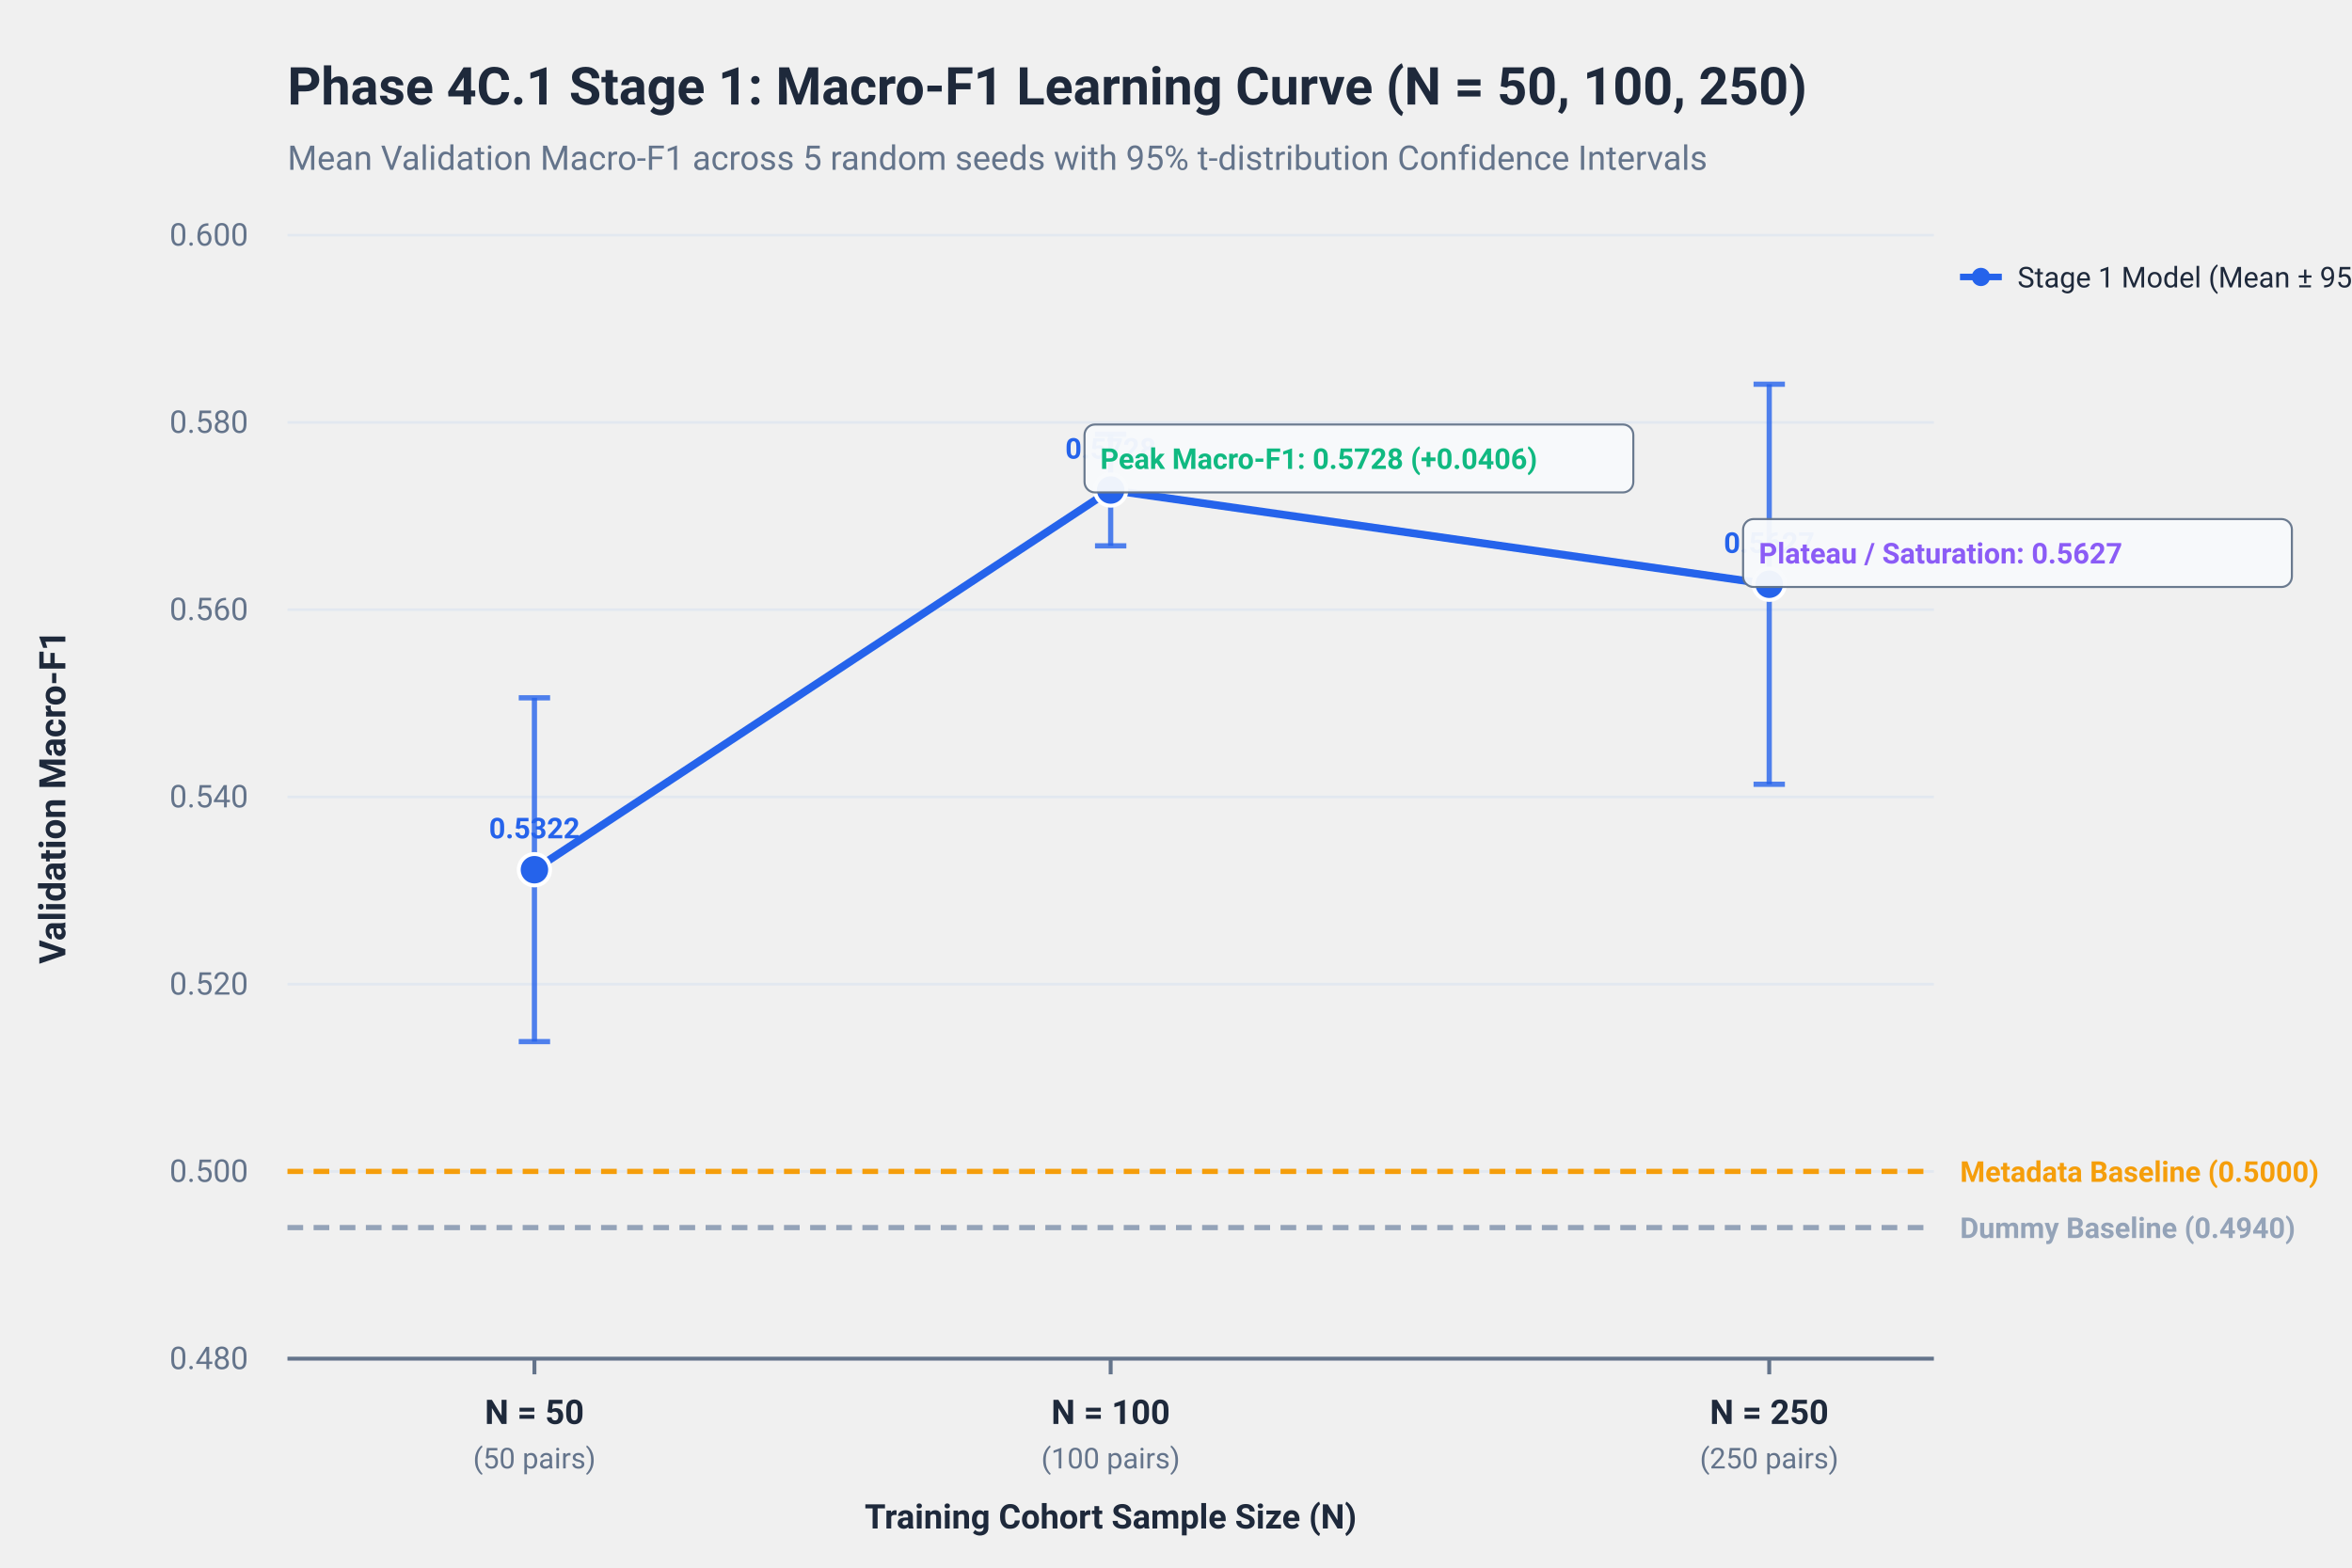
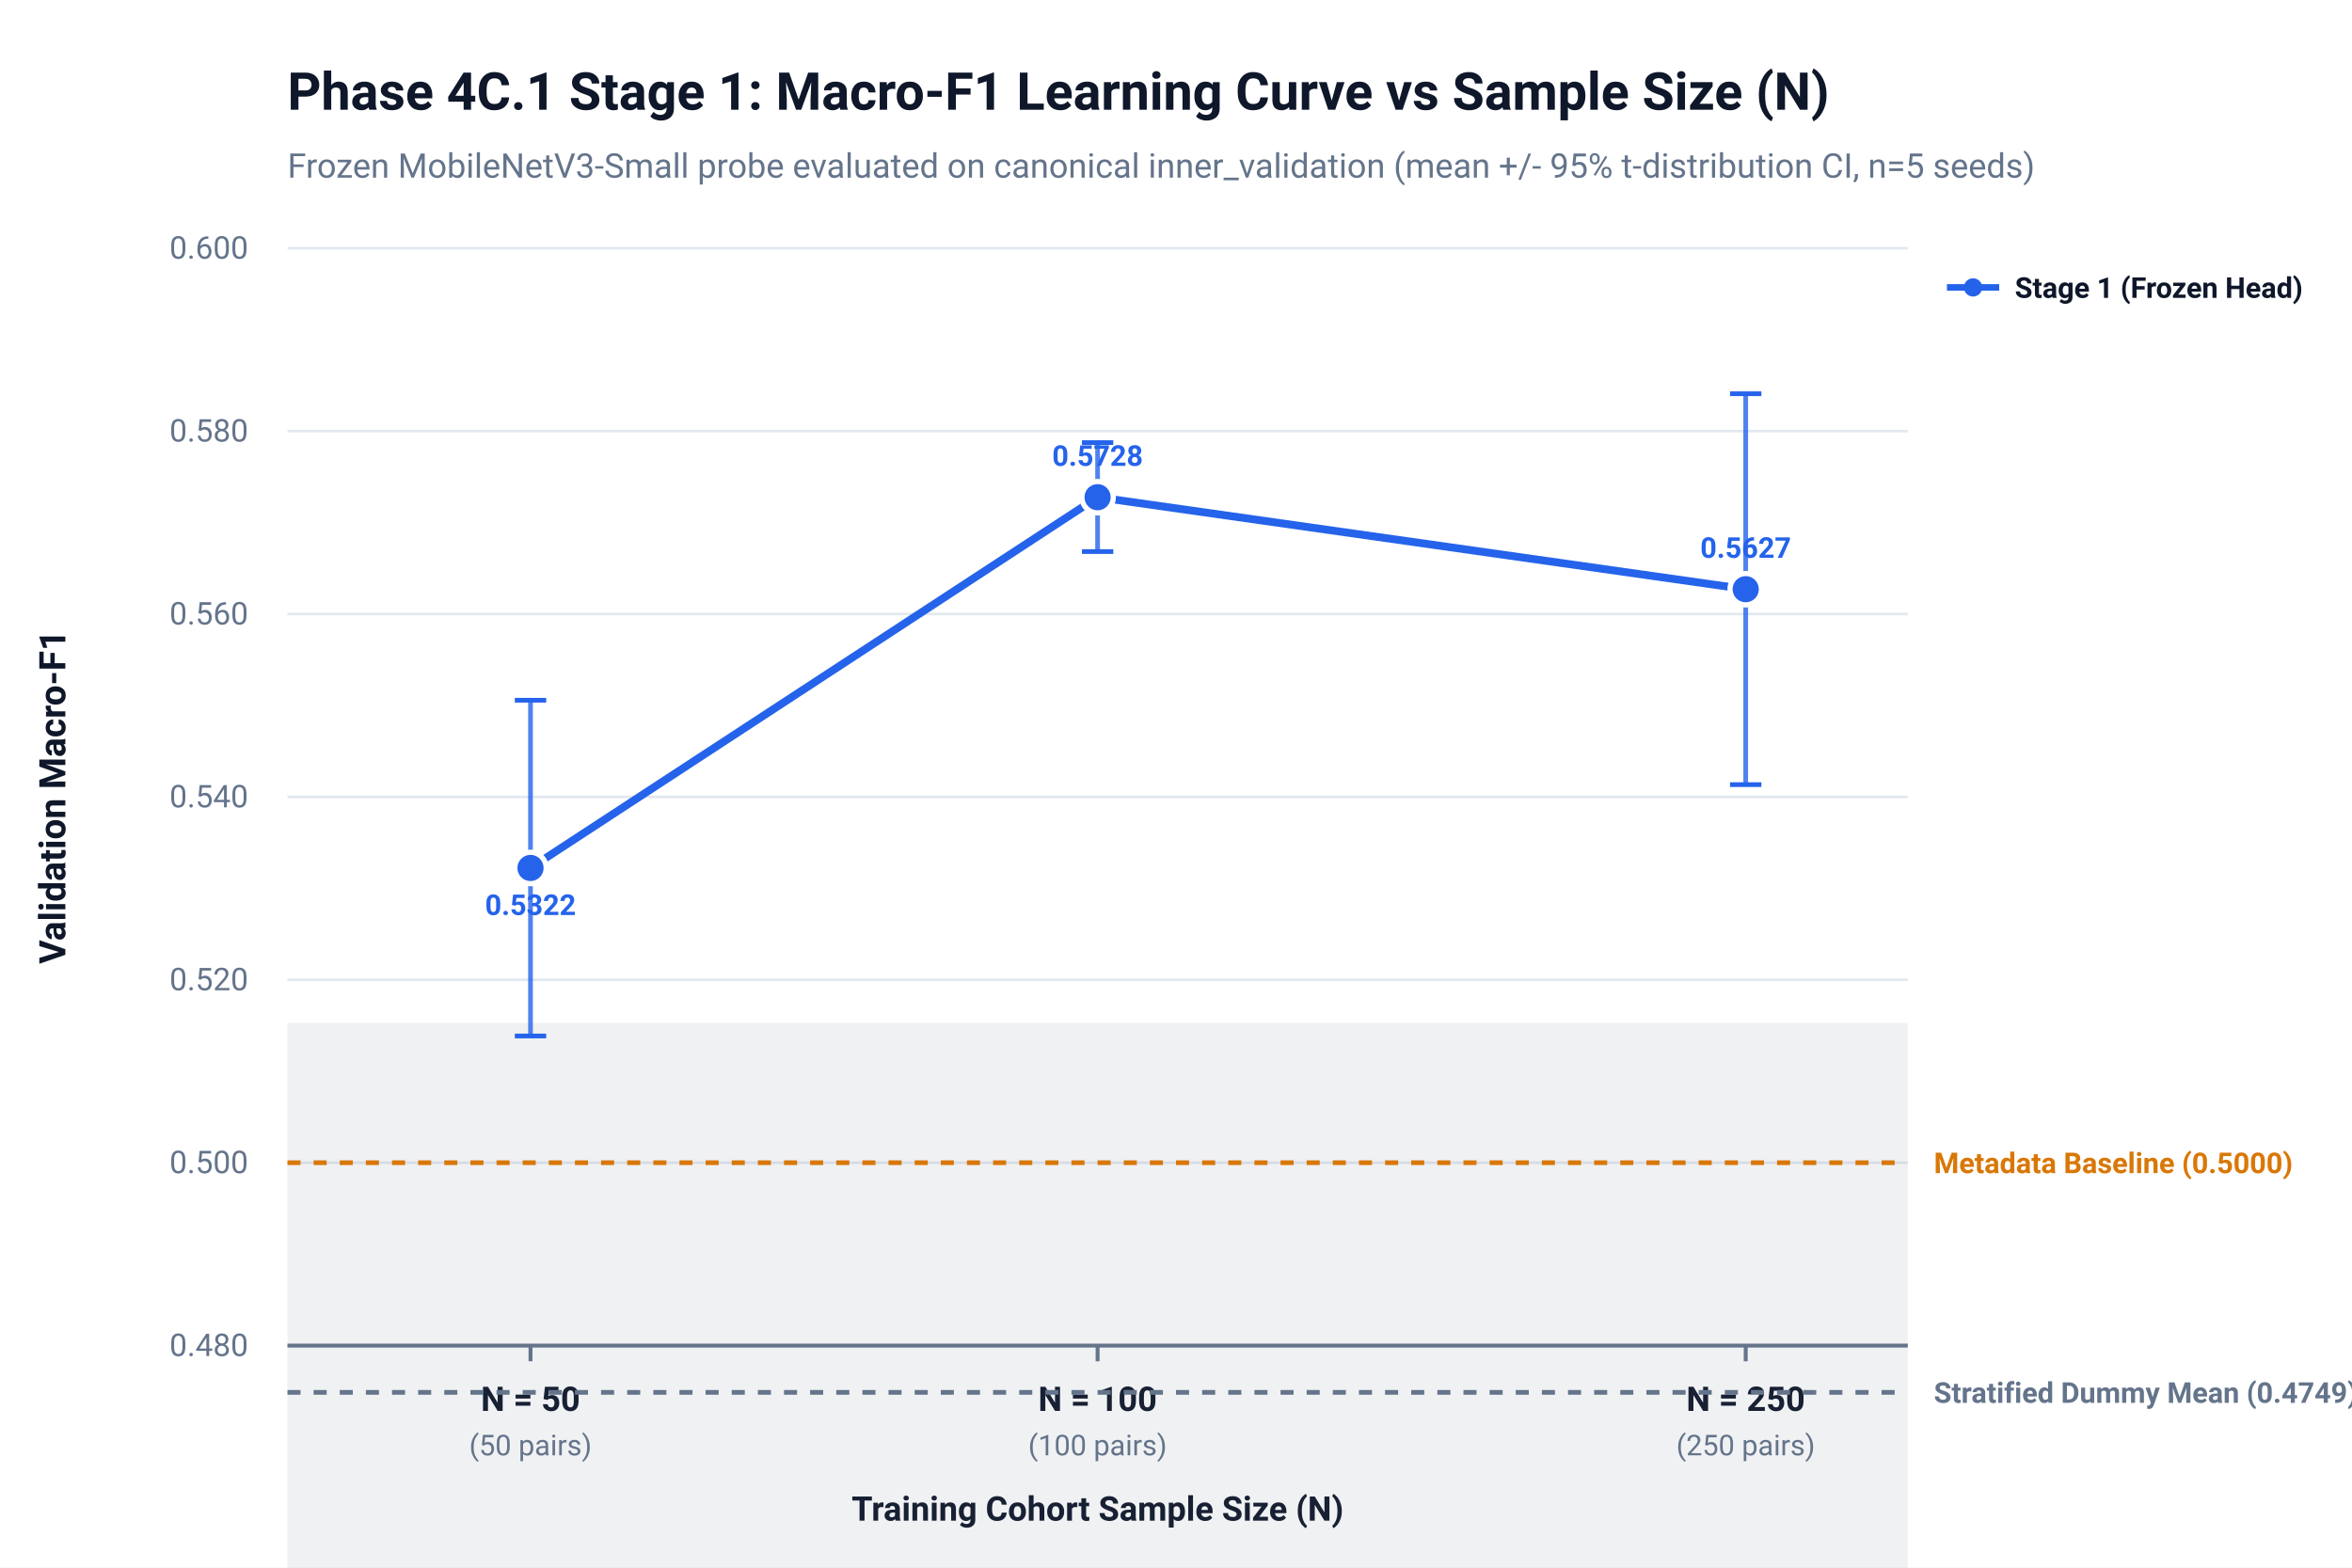
- <svg xmlns="http://www.w3.org/2000/svg" viewBox="0 0 900 600" width="900" height="600" style="background-color: #ffffff; font-family: -apple-system, BlinkMacSystemFont, 'Segoe UI', Roboto, Helvetica, Arial, sans-serif;">
-   <text x="110" y="40" font-size="20" font-weight="bold" fill="#1e293b">Phase 4C.1 Stage 1: Macro-F1 Learning Curve (N = 50, 100, 250)</text>
-   <text x="110" y="65" font-size="13" fill="#64748b">Mean Validation Macro-F1 across 5 random seeds with 95% t-distribution Confidence Intervals</text>
-   <line x1="110" y1="520.0" x2="740" y2="520.0" stroke="#e2e8f0" stroke-width="1" />
-   <text x="95" y="524.0" font-size="12" fill="#64748b" text-anchor="end">0.480</text>
-   <line x1="110" y1="448.333" x2="740" y2="448.333" stroke="#e2e8f0" stroke-width="1" />
-   <text x="95" y="452.333" font-size="12" fill="#64748b" text-anchor="end">0.500</text>
-   <line x1="110" y1="376.667" x2="740" y2="376.667" stroke="#e2e8f0" stroke-width="1" />
-   <text x="95" y="380.667" font-size="12" fill="#64748b" text-anchor="end">0.520</text>
-   <line x1="110" y1="305" x2="740" y2="305" stroke="#e2e8f0" stroke-width="1" />
-   <text x="95" y="309" font-size="12" fill="#64748b" text-anchor="end">0.540</text>
-   <line x1="110" y1="233.333" x2="740" y2="233.333" stroke="#e2e8f0" stroke-width="1" />
-   <text x="95" y="237.333" font-size="12" fill="#64748b" text-anchor="end">0.560</text>
-   <line x1="110" y1="161.667" x2="740" y2="161.667" stroke="#e2e8f0" stroke-width="1" />
-   <text x="95" y="165.667" font-size="12" fill="#64748b" text-anchor="end">0.580</text>
-   <line x1="110" y1="90.0" x2="740" y2="90.0" stroke="#e2e8f0" stroke-width="1" />
-   <text x="95" y="94.0" font-size="12" fill="#64748b" text-anchor="end">0.600</text>
-   <text x="25" y="305.0" font-size="14" font-weight="600" fill="#1e293b" text-anchor="middle" transform="rotate(-90, 25, 305.0)">Validation Macro-F1</text>
-   <line x1="110" y1="520" x2="740" y2="520" stroke="#64748b" stroke-width="1.5" />
-   <line x1="204.5" y1="520" x2="204.5" y2="526" stroke="#64748b" stroke-width="1.5" />
-   <text x="204.5" y="545" font-size="13" font-weight="600" fill="#1e293b" text-anchor="middle">N = 50</text>
-   <text x="204.5" y="562" font-size="11" fill="#64748b" text-anchor="middle">(50 pairs)</text>
-   <line x1="425.0" y1="520" x2="425.0" y2="526" stroke="#64748b" stroke-width="1.5" />
-   <text x="425.0" y="545" font-size="13" font-weight="600" fill="#1e293b" text-anchor="middle">N = 100</text>
-   <text x="425.0" y="562" font-size="11" fill="#64748b" text-anchor="middle">(100 pairs)</text>
-   <line x1="677.0" y1="520" x2="677.0" y2="526" stroke="#64748b" stroke-width="1.5" />
-   <text x="677.0" y="545" font-size="13" font-weight="600" fill="#1e293b" text-anchor="middle">N = 250</text>
-   <text x="677.0" y="562" font-size="11" fill="#64748b" text-anchor="middle">(250 pairs)</text>
-   <text x="425.0" y="585" font-size="13" font-weight="600" fill="#1e293b" text-anchor="middle">Training Cohort Sample Size (N)</text>
-   <line x1="110" y1="448.333" x2="740" y2="448.333" stroke="#f59e0b" stroke-dasharray="6,4" stroke-width="2" />
-   <text x="750" y="452.333" font-size="11" font-weight="bold" fill="#f59e0b">Metadata Baseline (0.5000)</text>
-   <line x1="110" y1="469.833" x2="740" y2="469.833" stroke="#94a3b8" stroke-dasharray="6,4" stroke-width="2" />
-   <text x="750" y="473.833" font-size="11" font-weight="bold" fill="#94a3b8">Dummy Baseline (0.4940)</text>
-   <line x1="204.5" y1="398.654" x2="204.5" y2="267.074" stroke="#2563eb" stroke-width="2" opacity="0.8" />
-   <line x1="198.5" y1="398.654" x2="210.5" y2="398.654" stroke="#2563eb" stroke-width="2" opacity="0.8" />
-   <line x1="198.5" y1="267.074" x2="210.5" y2="267.074" stroke="#2563eb" stroke-width="2" opacity="0.8" />
-   <line x1="425.0" y1="208.909" x2="425.0" y2="166.178" stroke="#2563eb" stroke-width="2" opacity="0.8" />
-   <line x1="419.0" y1="208.909" x2="431.0" y2="208.909" stroke="#2563eb" stroke-width="2" opacity="0.8" />
-   <line x1="419.0" y1="166.178" x2="431.0" y2="166.178" stroke="#2563eb" stroke-width="2" opacity="0.8" />
-   <line x1="677.0" y1="300.166" x2="677.0" y2="147.05" stroke="#2563eb" stroke-width="2" opacity="0.8" />
-   <line x1="671.0" y1="300.166" x2="683.0" y2="300.166" stroke="#2563eb" stroke-width="2" opacity="0.8" />
-   <line x1="671.0" y1="147.05" x2="683.0" y2="147.05" stroke="#2563eb" stroke-width="2" opacity="0.8" />
-   <polyline points="204.5,332.864 425.0,187.542 677.0,223.608" fill="none" stroke="#2563eb" stroke-width="3.0" />
-   <circle cx="204.5" cy="332.864" r="6" fill="#2563eb" stroke="#ffffff" stroke-width="1.5" />
-   <text x="204.5" y="320.864" font-size="11" font-weight="bold" fill="#2563eb" text-anchor="middle">0.5322</text>
-   <circle cx="425.0" cy="187.542" r="6" fill="#2563eb" stroke="#ffffff" stroke-width="1.5" />
-   <text x="425.0" y="175.542" font-size="11" font-weight="bold" fill="#2563eb" text-anchor="middle">0.5728</text>
-   <circle cx="677.0" cy="223.608" r="6" fill="#2563eb" stroke="#ffffff" stroke-width="1.5" />
-   <text x="677.0" y="211.608" font-size="11" font-weight="bold" fill="#2563eb" text-anchor="middle">0.5627</text>
-   <g transform="translate(750, 100)">
-     <line x1="0" y1="6" x2="16" y2="6" stroke="#2563eb" stroke-width="2.5" />
-     <circle cx="8" cy="6" r="3.5" fill="#2563eb" />
-     <text x="22" y="10" font-size="11" fill="#1e293b">Stage 1 Model (Mean ± 95% CI)</text>
-   </g>
-   <rect x="415.0" y="162.467" width="210" height="26" rx="4" fill="#f8fafc" stroke="#64748b" stroke-width="0.8" opacity="0.95" />
-   <text x="421.0" y="179.467" font-size="11" font-weight="bold" fill="#10b981">Peak Macro-F1: 0.5728 (+0.0406)</text>
-   <rect x="667.0" y="198.658" width="210" height="26" rx="4" fill="#f8fafc" stroke="#64748b" stroke-width="0.8" opacity="0.95" />
-   <text x="673.0" y="215.658" font-size="11" font-weight="bold" fill="#8b5cf6">Plateau / Saturation: 0.5627</text>
+ <svg xmlns="http://www.w3.org/2000/svg" viewBox="0 0 900 600" width="900" height="600" style="background-color: #ffffff; font-family: Segoe UI, Roboto, Helvetica, Arial, sans-serif;">
+   <rect width="900" height="600" fill="#ffffff" />
+   <text x="110" y="42" font-size="20" font-weight="700" fill="#0f172a">Phase 4C.1 Stage 1: Macro-F1 Learning Curve vs Sample Size (N)</text>
+   <text x="110" y="68" font-size="13" fill="#64748b">Frozen MobileNetV3-Small probe evaluated on canonical inner_validation (mean +/- 95% t-distribution CI, n=5 seeds)</text>
+   <line x1="110" y1="515.0" x2="730" y2="515.0" stroke="#e2e8f0" stroke-width="1" />
+   <text x="95" y="519.0" font-size="12" fill="#64748b" text-anchor="end">0.480</text>
+   <line x1="110" y1="445.0" x2="730" y2="445.0" stroke="#e2e8f0" stroke-width="1" />
+   <text x="95" y="449.0" font-size="12" fill="#64748b" text-anchor="end">0.500</text>
+   <line x1="110" y1="375.0" x2="730" y2="375.0" stroke="#e2e8f0" stroke-width="1" />
+   <text x="95" y="379.0" font-size="12" fill="#64748b" text-anchor="end">0.520</text>
+   <line x1="110" y1="305.0" x2="730" y2="305.0" stroke="#e2e8f0" stroke-width="1" />
+   <text x="95" y="309.0" font-size="12" fill="#64748b" text-anchor="end">0.540</text>
+   <line x1="110" y1="235.0" x2="730" y2="235.0" stroke="#e2e8f0" stroke-width="1" />
+   <text x="95" y="239.0" font-size="12" fill="#64748b" text-anchor="end">0.560</text>
+   <line x1="110" y1="165.0" x2="730" y2="165.0" stroke="#e2e8f0" stroke-width="1" />
+   <text x="95" y="169.0" font-size="12" fill="#64748b" text-anchor="end">0.580</text>
+   <line x1="110" y1="95.0" x2="730" y2="95.0" stroke="#e2e8f0" stroke-width="1" />
+   <text x="95" y="99.0" font-size="12" fill="#64748b" text-anchor="end">0.600</text>
+   <text x="25" y="305.0" font-size="14" font-weight="600" fill="#0f172a" text-anchor="middle" transform="rotate(-90, 25, 305.0)">Validation Macro-F1</text>
+   <line x1="110" y1="515" x2="730" y2="515" stroke="#64748b" stroke-width="1.5" />
+   <line x1="203.0" y1="515" x2="203.0" y2="521" stroke="#64748b" stroke-width="1.5" />
+   <text x="203.0" y="540" font-size="13" font-weight="600" fill="#0f172a" text-anchor="middle">N = 50</text>
+   <text x="203.0" y="557" font-size="11" fill="#64748b" text-anchor="middle">(50 pairs)</text>
+   <line x1="420.0" y1="515" x2="420.0" y2="521" stroke="#64748b" stroke-width="1.5" />
+   <text x="420.0" y="540" font-size="13" font-weight="600" fill="#0f172a" text-anchor="middle">N = 100</text>
+   <text x="420.0" y="557" font-size="11" fill="#64748b" text-anchor="middle">(100 pairs)</text>
+   <line x1="668.0" y1="515" x2="668.0" y2="521" stroke="#64748b" stroke-width="1.5" />
+   <text x="668.0" y="540" font-size="13" font-weight="600" fill="#0f172a" text-anchor="middle">N = 250</text>
+   <text x="668.0" y="557" font-size="11" fill="#64748b" text-anchor="middle">(250 pairs)</text>
+   <text x="420.0" y="582" font-size="13" font-weight="600" fill="#0f172a" text-anchor="middle">Training Cohort Sample Size (N)</text>
+   <rect x="110" y="391.5" width="620" height="282.8" fill="#64748b" fill-opacity="0.10" />
+   <line x1="110" y1="532.9" x2="730" y2="532.9" stroke="#64748b" stroke-width="1.8" stroke-dasharray="5,5" />
+   <text x="740" y="536.9" font-size="11" font-weight="600" fill="#64748b">Stratified Dummy Mean (0.4749)</text>
+   <line x1="110" y1="445.0" x2="730" y2="445.0" stroke="#d97706" stroke-width="1.8" stroke-dasharray="5,5" />
+   <text x="740" y="449.0" font-size="11" font-weight="600" fill="#d97706">Metadata Baseline (0.5000)</text>
+   <line x1="203.0" y1="396.5" x2="203.0" y2="268.0" stroke="#2563eb" stroke-width="1.8" stroke-opacity="0.8" />
+   <line x1="197.0" y1="396.5" x2="209.0" y2="396.5" stroke="#2563eb" stroke-width="1.8" />
+   <line x1="197.0" y1="268.0" x2="209.0" y2="268.0" stroke="#2563eb" stroke-width="1.8" />
+   <line x1="420.0" y1="211.1" x2="420.0" y2="169.4" stroke="#2563eb" stroke-width="1.8" stroke-opacity="0.8" />
+   <line x1="414.0" y1="211.1" x2="426.0" y2="211.1" stroke="#2563eb" stroke-width="1.8" />
+   <line x1="414.0" y1="169.4" x2="426.0" y2="169.4" stroke="#2563eb" stroke-width="1.8" />
+   <line x1="668.0" y1="300.3" x2="668.0" y2="150.7" stroke="#2563eb" stroke-width="1.8" stroke-opacity="0.8" />
+   <line x1="662.0" y1="300.3" x2="674.0" y2="300.3" stroke="#2563eb" stroke-width="1.8" />
+   <line x1="662.0" y1="150.7" x2="674.0" y2="150.7" stroke="#2563eb" stroke-width="1.8" />
+   <polyline points="203.0,332.2 420.0,190.3 668.0,225.5" fill="none" stroke="#2563eb" stroke-width="3.0" />
+   <circle cx="203.0" cy="332.2" r="6" fill="#2563eb" stroke="#ffffff" stroke-width="2" />
+   <text x="203.0" y="350.2" font-size="11" font-weight="700" fill="#2563eb" text-anchor="middle">0.5322</text>
+   <circle cx="420.0" cy="190.3" r="6" fill="#2563eb" stroke="#ffffff" stroke-width="2" />
+   <text x="420.0" y="178.3" font-size="11" font-weight="700" fill="#2563eb" text-anchor="middle">0.5728</text>
+   <circle cx="668.0" cy="225.5" r="6" fill="#2563eb" stroke="#ffffff" stroke-width="2" />
+   <text x="668.0" y="213.5" font-size="11" font-weight="700" fill="#2563eb" text-anchor="middle">0.5627</text>
+   <line x1="745" y1="110" x2="765" y2="110" stroke="#2563eb" stroke-width="2.5" />
+   <circle cx="755" cy="110" r="3.5" fill="#2563eb" />
+   <text x="771" y="114" font-size="11" font-weight="600" fill="#0f172a">Stage 1 (Frozen Head)</text>
</svg>
